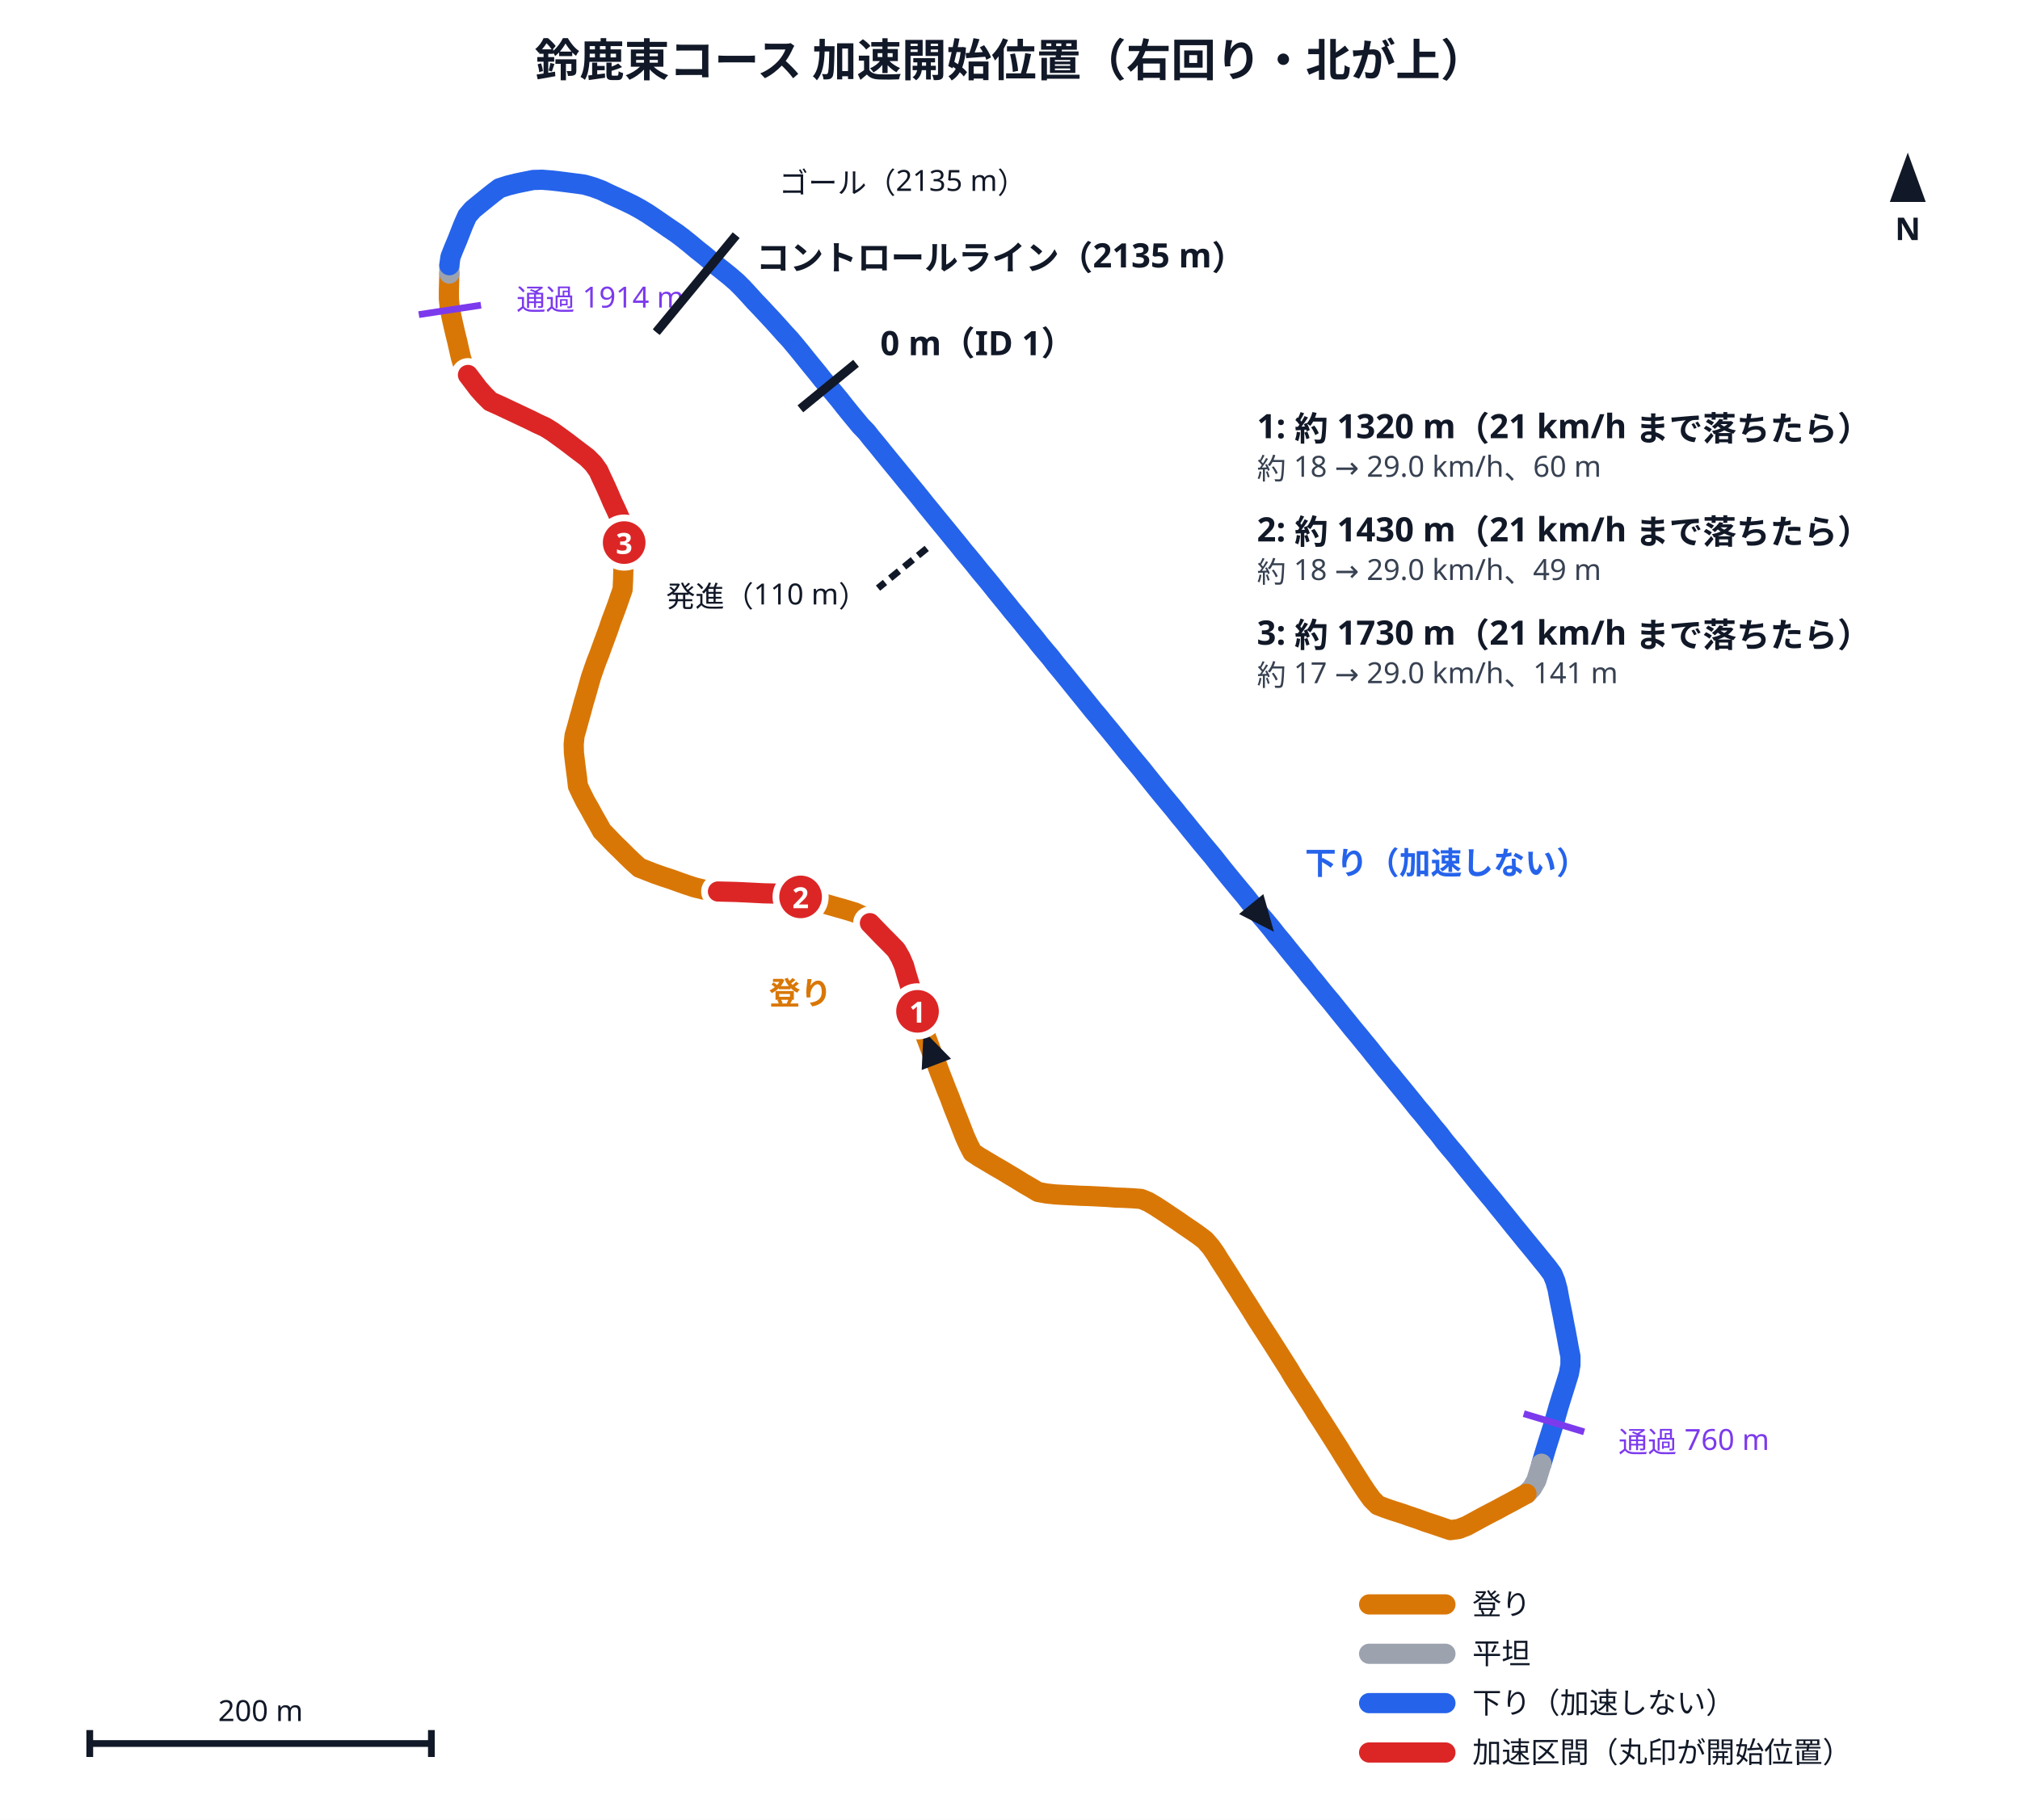
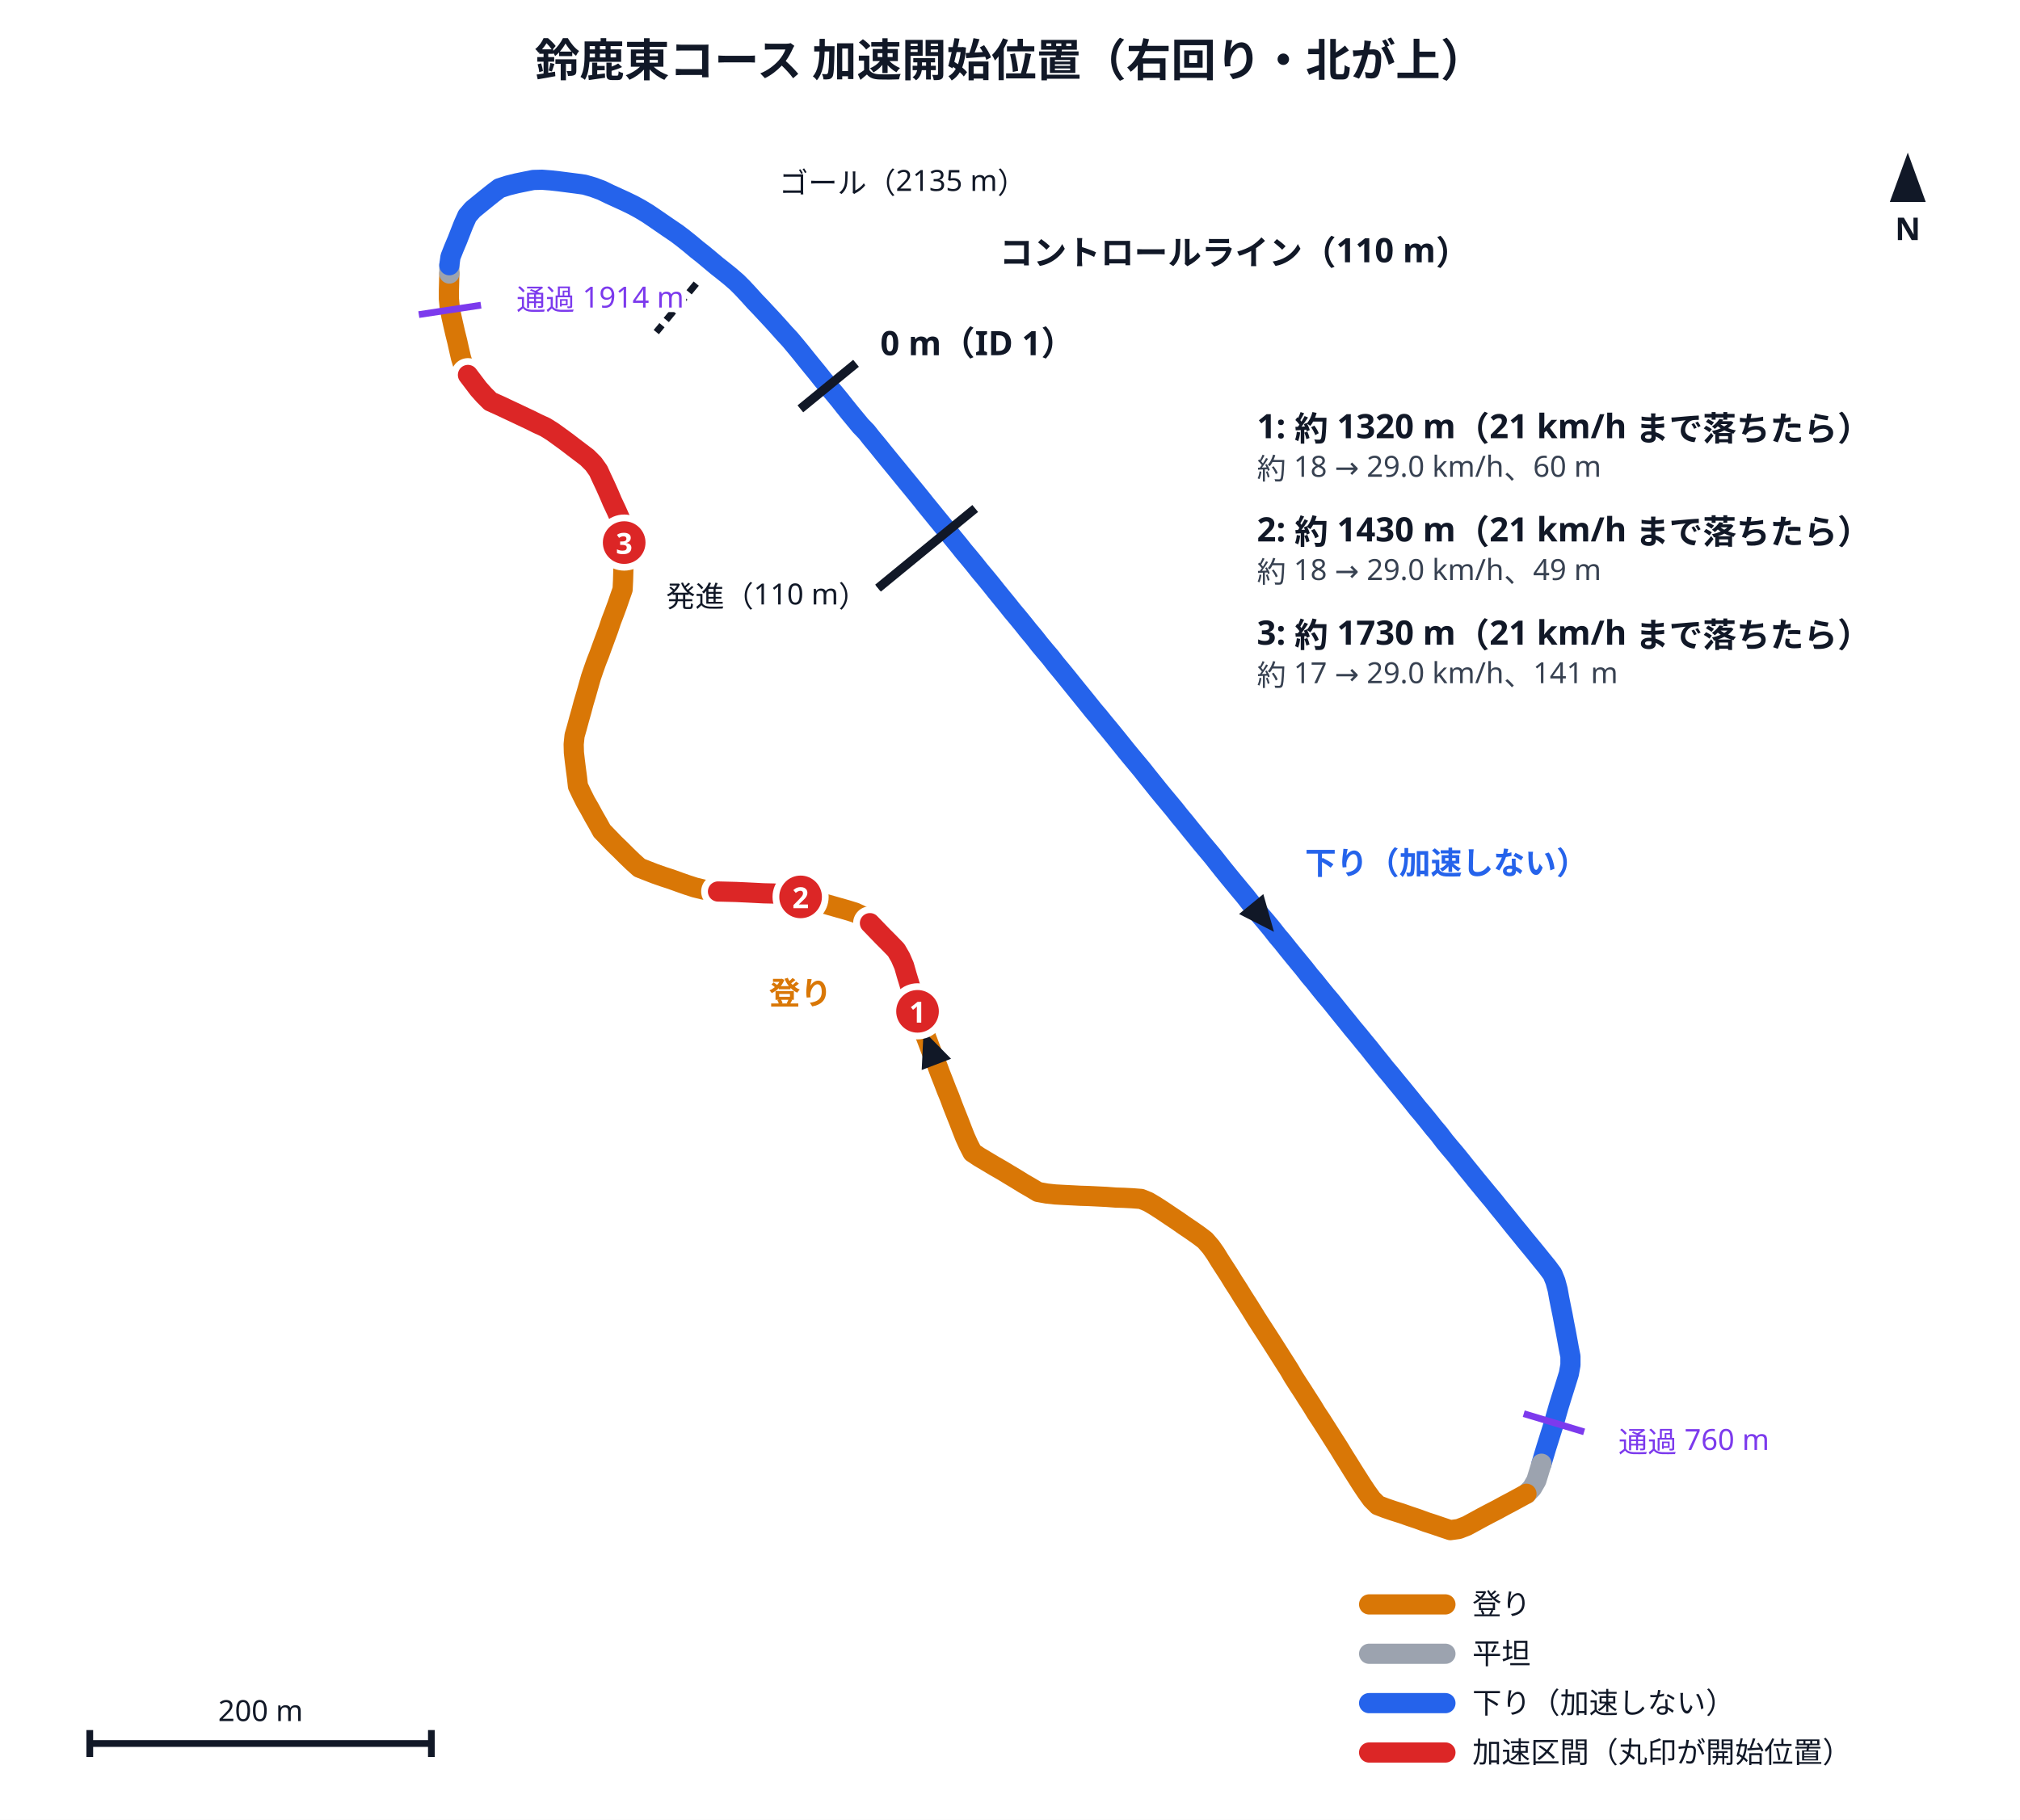
<svg xmlns="http://www.w3.org/2000/svg" viewBox="0 0 900 811" width="900" height="811" font-family="sans-serif">
  <rect width="100%" height="100%" fill="#ffffff" />
  <text x="450" y="34" text-anchor="middle" font-size="20" font-weight="bold" fill="#111827">鈴鹿東コース 加速開始位置（右回り・北が上）</text>
  <polyline points="369.0,172.1 371.6,175.2 374.0,178.1 376.2,180.9 378.7,184.0 381.1,186.9 383.4,189.7 386.1,192.5 388.3,195.3 390.8,198.3 393.3,201.4 395.9,204.6 398.2,207.4 400.5,210.2 403.1,213.4 405.4,216.2 407.7,219.0 410.3,222.2 412.6,225.1 414.9,227.9 417.5,231.1 419.8,233.9 422.1,236.7 424.7,239.9 427.0,242.7 429.3,245.6 431.9,248.7 434.2,251.5 436.5,254.4 439.1,257.5 441.4,260.3 443.7,263.2 446.3,266.4 448.6,269.2 450.9,272.1 453.5,275.2 455.8,278.0 458.1,280.9 460.7,284.0 463.2,287.2 465.7,290.2 468.0,292.9 470.4,296.0 472.9,299.0 475.1,301.7 477.6,304.8 480.1,307.9 482.3,310.6 484.8,313.7 487.2,316.7 489.5,319.4 492.0,322.5 494.5,325.5 496.7,328.2 499.2,331.3 501.6,334.3 503.9,337.1 506.4,340.1 508.9,343.1 511.1,345.9 513.6,349.0 516.0,352.0 518.3,354.8 520.8,357.8 523.3,360.8 525.5,363.6 528.0,366.6 530.4,369.6 532.7,372.4 535.2,375.5 537.8,378.6 540.4,381.7 542.6,384.5 544.9,387.4 547.5,390.6 549.8,393.4 552.2,396.3 554.8,399.4 557.0,402.2 559.3,405.1 561.9,408.3 564.2,411.0 566.6,413.9 569.1,417.1 571.4,419.8 573.7,422.7 576.3,425.9 578.6,428.7 581.0,431.6 583.5,434.8 585.8,437.5 588.1,440.4 590.7,443.6 593.0,446.3 595.4,449.3 597.9,452.4 600.1,455.1 602.5,458.1 605.1,461.2 607.7,464.4 610.1,467.3 612.3,470.1 614.9,473.3 617.2,476.2 619.5,478.9 622.1,482.1 624.5,485.0 626.7,487.7 629.3,490.9 631.6,493.8 633.9,496.5 636.5,499.7 638.8,502.6 641.1,505.3 643.6,508.6 646.0,511.5 648.3,514.2 650.9,517.4 653.2,520.3 655.5,523.1 658.0,526.2 660.4,529.1 662.7,531.9 665.3,535.0 667.6,537.9 669.9,540.7 672.4,543.8 674.8,546.8 677.1,549.6 679.6,552.7 682.0,555.6 684.3,558.4 686.8,561.5 689.4,564.7 691.7,567.8 693.0,571.0 694.0,574.7 694.7,578.6 695.4,582.1 696.2,586.0 696.9,589.8 697.6,593.3 698.3,597.1 699.0,601.0 699.7,604.5 699.7,608.3 699.0,612.2 697.8,616.1 696.7,619.6 695.6,623.1 694.4,627.0 693.4,630.5 692.4,634.1 691.2,637.9 690.1,641.4 689.0,644.9 687.8,648.9 686.8,652.3" fill="none" stroke="#2563eb" stroke-width="9" stroke-linecap="round" stroke-linejoin="round" />
  <polyline points="686.8,652.3 685.7,655.9 684.5,659.8 682.6,663.1 680.1,665.7" fill="none" stroke="#9ca3af" stroke-width="9" stroke-linecap="round" stroke-linejoin="round" />
  <polyline points="680.1,665.7 677.0,667.4 673.5,669.3 670.1,671.1 667.0,672.8 663.5,674.6 660.1,676.4 657.0,678.1 653.5,680.0 649.9,681.4 646.2,681.9 642.3,680.6 638.8,679.4 635.4,678.3 631.6,676.9 628.0,675.7 624.6,674.5 620.8,673.3 617.3,672.1 613.9,670.8 611.2,668.1 608.9,664.9 606.7,661.6 604.8,658.6 602.7,655.3 600.6,651.9 598.7,648.9 596.7,645.6 594.6,642.3 592.7,639.3 590.6,636.0 588.5,632.7 586.5,629.7 584.5,626.4 582.3,623.0 580.4,620.0 578.3,616.8 576.2,613.5 574.4,610.4 572.3,607.1 570.2,603.8 568.3,600.8 566.2,597.5 564.0,594.1 561.8,590.7 559.8,587.6 557.9,584.5 555.7,581.0 553.7,577.9 551.8,574.8 549.6,571.4 547.7,568.3 545.7,565.2 543.5,561.8 541.6,558.7 539.5,555.7 536.9,552.7 534.0,550.5 531.0,548.4 527.6,546.1 524.6,544.0 521.6,542.0 518.2,539.7 514.8,537.5 511.6,535.6 508.4,534.3 504.5,534.0 500.6,533.8 497.1,533.7 493.1,533.4 489.1,533.2 485.0,533.0 481.5,532.9 477.7,532.7 473.7,532.5 470.1,532.3 466.4,531.9 462.5,531.2 459.5,529.4 456.2,527.5 452.8,525.4 449.8,523.6 446.5,521.6 443.0,519.6 439.5,517.5 436.3,515.6 433.3,513.6 431.5,510.1 430.0,506.8 428.7,503.5 427.2,499.6 425.8,496.1 424.5,492.8 423.1,489.0 421.7,485.6 420.4,482.2 418.9,478.4 417.6,474.9 416.2,471.6 414.7,467.8 413.4,464.3 412.1,460.9 410.7,457.1 409.6,453.5 408.6,450.1 407.4,446.2 406.3,442.3 405.1,438.5 404.2,435.1 403.1,431.4 401.8,427.7 400.1,424.6 397.7,421.7 394.9,418.9 392.4,416.4 389.7,413.6 387.0,410.8 384.4,408.3 381.0,406.7 377.1,405.5 373.2,404.4 369.7,403.4 366.2,402.4 362.3,401.2 358.8,400.3 355.2,399.4 351.3,398.6 347.7,398.3 344.0,398.2 339.9,398.1 336.3,397.9 332.7,397.7 328.6,397.6 325.0,397.4 321.3,397.3 317.3,397.1 313.3,396.4 309.6,395.5 306.2,394.4 302.5,393.1 298.9,391.8 295.5,390.7 291.8,389.4 288.2,388.0 284.9,386.7 282.0,384.1 279.2,381.4 276.7,378.9 273.8,376.1 271.0,373.2 268.2,370.3 266.5,367.2 264.6,363.9 262.7,360.4 260.9,357.3 259.2,353.9 257.5,350.3 257.1,346.7 256.6,342.9 256.1,338.9 255.7,335.4 255.6,331.7 256.0,327.8 257.0,324.3 258.0,320.6 259.1,316.7 260.0,313.3 261.1,309.6 262.2,305.7 263.3,301.8 264.5,298.3 265.7,294.9 267.0,291.6 268.3,288.0 269.7,284.2 271.1,280.4 272.3,276.8 273.6,273.4 275.0,269.6 276.2,266.1 277.4,262.7 277.6,258.7 277.7,255.0 277.8,251.4 277.9,247.3 278.0,243.5 278.1,239.9 277.9,236.0 276.8,232.4 275.4,229.1 273.7,225.4 272.2,222.0 270.7,218.7 269.0,215.0 267.5,211.6 265.9,208.4 263.3,205.5 260.3,202.9 257.1,200.5 254.3,198.3 251.2,196.0 248.0,193.7 245.1,191.6 241.7,189.8 238.2,188.2 235.0,186.6 231.4,184.9 227.9,183.2 224.7,181.7 221.1,180.1 217.7,178.1 214.9,175.3 212.6,172.5 210.4,169.5 207.9,166.3 206.5,163.0 205.4,159.5 204.5,155.6 203.7,152.0 202.8,148.4 201.9,144.5 201.1,140.9 200.4,137.3 200.0,133.2 200.0,129.6 200.1,125.9 200.2,121.9" fill="none" stroke="#d97706" stroke-width="9" stroke-linecap="round" stroke-linejoin="round" />
  <polyline points="200.2,121.9 200.2,118.2" fill="none" stroke="#9ca3af" stroke-width="9" stroke-linecap="round" stroke-linejoin="round" />
  <polyline points="200.2,118.2 200.7,114.5 202.2,110.7 203.8,106.9 205.2,103.3 206.5,100.0 208.2,96.2 210.6,93.4 213.4,91.1 216.6,88.5 219.6,86.1 222.5,83.9 226.2,82.7 230.2,81.7 234.1,80.9 237.6,80.2 241.5,80.1 245.4,80.4 249.0,80.8 252.9,81.3 256.8,81.8 260.4,82.3 264.2,83.4 268.0,84.8 271.7,86.6 275.0,88.1 278.5,89.7 282.2,91.5 285.3,93.2 288.6,95.2 292.0,97.5 294.9,99.5 298.1,101.7 301.5,104.0 304.4,106.2 307.4,108.6 310.5,111.2 313.3,113.4 316.3,115.9 319.4,118.5 322.2,120.7 325.3,123.2 328.3,125.8 330.8,128.3 333.5,131.2 336.2,134.2 338.7,136.8 341.4,139.7 344.2,142.7 347.0,145.8 349.4,148.5 352.0,151.3 354.6,154.4 356.9,157.2 359.3,160.2 361.9,163.4 364.2,166.2 366.5,169.1 369.0,172.1" fill="none" stroke="#2563eb" stroke-width="9" stroke-linecap="round" stroke-linejoin="round" />
  <text x="370.6" y="442.7" text-anchor="end" dominant-baseline="middle" font-size="14" font-weight="bold" fill="#d97706" stroke="#ffffff" stroke-width="4" paint-order="stroke">登り</text>
  <text x="581.4" y="384.7" text-anchor="start" dominant-baseline="middle" font-size="14" font-weight="bold" fill="#2563eb" stroke="#ffffff" stroke-width="4" paint-order="stroke">下り（加速しない）</text>
  <polygon points="9,0 -7,-7 -7,7" fill="#111827" transform="translate(561.9,408.3) rotate(50.6)" />
  <polygon points="9,0 -7,-7 -7,7" fill="#111827" transform="translate(414.7,467.8) rotate(-110.9)" />
  <line x1="356.6" y1="182.2" x2="381.4" y2="161.9" stroke="#111827" stroke-width="4" />
  <text x="392.2" y="153.0" text-anchor="start" dominant-baseline="middle" font-size="15" font-weight="bold" fill="#111827" stroke="#ffffff" stroke-width="4" paint-order="stroke">0 m（ID 1）</text>
  <line x1="412.9" y1="244.4" x2="391.2" y2="262.1" stroke="#111827" stroke-width="3" stroke-dasharray="5 3" />
  <text x="386.6" y="265.9" text-anchor="end" dominant-baseline="middle" font-size="13" font-weight="normal" fill="#111827" stroke="#ffffff" stroke-width="4" paint-order="stroke">発進（110 m）</text>
  <line x1="310.2" y1="126.4" x2="292.4" y2="148.0" stroke="#111827" stroke-width="3" stroke-dasharray="5 3" />
  <text x="347.1" y="81.6" text-anchor="start" dominant-baseline="middle" font-size="13" font-weight="normal" fill="#111827" stroke="#ffffff" stroke-width="4" paint-order="stroke">ゴール（2135 m）</text>
  <line x1="678.9" y1="630.0" x2="705.8" y2="638.1" stroke="#7c3aed" stroke-width="3" />
  <text x="721.1" y="642.7" text-anchor="start" dominant-baseline="middle" font-size="13" font-weight="normal" fill="#7c3aed" stroke="#ffffff" stroke-width="4" paint-order="stroke">通過 760 m</text>
  <line x1="214.3" y1="136.0" x2="186.6" y2="140.2" stroke="#7c3aed" stroke-width="3" />
  <text x="230.1" y="133.6" text-anchor="start" dominant-baseline="middle" font-size="13" font-weight="normal" fill="#7c3aed" stroke="#ffffff" stroke-width="4" paint-order="stroke">通過 1914 m</text>
-   <line x1="292.4" y1="148.0" x2="328.0" y2="104.8" stroke="#111827" stroke-width="4" />
-   <text x="336.9" y="115.0" text-anchor="start" dominant-baseline="middle" font-size="15" font-weight="bold" fill="#111827" stroke="#ffffff" stroke-width="4" paint-order="stroke">コントロールライン（2135 m）</text>
+   <line x1="391.2" y1="262.1" x2="434.5" y2="226.6" stroke="#111827" stroke-width="4" />
+   <text x="445.3" y="112.7" text-anchor="start" dominant-baseline="middle" font-size="15" font-weight="bold" fill="#111827" stroke="#ffffff" stroke-width="4" paint-order="stroke">コントロールライン（110 m）</text>
  <polyline points="408.8,450.7 407.5,446.6 406.3,442.3 405.1,438.2 404.0,434.6 402.8,430.4 401.2,426.7 399.3,423.4 396.2,420.2 393.4,417.4 390.6,414.5 387.6,411.4" fill="none" stroke="#ffffff" stroke-width="15" stroke-linecap="round" stroke-linejoin="round" />
  <polyline points="408.8,450.7 407.5,446.6 406.3,442.3 405.1,438.2 404.0,434.6 402.8,430.4 401.2,426.7 399.3,423.4 396.2,420.2 393.4,417.4 390.6,414.5 387.6,411.4" fill="none" stroke="#dc2626" stroke-width="9" stroke-linecap="round" stroke-linejoin="round" />
  <polyline points="356.7,399.7 352.5,398.8 348.5,398.4 344.6,398.2 340.2,398.1 336.3,397.9 332.3,397.7 327.9,397.5 324.0,397.4 319.9,397.3" fill="none" stroke="#ffffff" stroke-width="15" stroke-linecap="round" stroke-linejoin="round" />
  <polyline points="356.7,399.7 352.5,398.8 348.5,398.4 344.6,398.2 340.2,398.1 336.3,397.9 332.3,397.7 327.9,397.5 324.0,397.4 319.9,397.3" fill="none" stroke="#dc2626" stroke-width="9" stroke-linecap="round" stroke-linejoin="round" />
  <polyline points="278.1,241.8 278.0,238.0 277.5,234.1 276.1,230.8 274.5,227.2 272.8,223.6 271.4,220.3 269.8,216.7 268.1,213.1 266.6,209.8 264.4,206.7 261.6,203.9 258.3,201.4 255.4,199.2 252.4,196.9 249.1,194.5 246.2,192.4 243.0,190.4 239.3,188.7 236.1,187.1 232.7,185.5 228.9,183.7 225.7,182.2 222.3,180.6 218.5,178.9 215.7,176.1 213.2,173.3 211.0,170.4 208.5,167.1" fill="none" stroke="#ffffff" stroke-width="15" stroke-linecap="round" stroke-linejoin="round" />
  <polyline points="278.1,241.8 278.0,238.0 277.5,234.1 276.1,230.8 274.5,227.2 272.8,223.6 271.4,220.3 269.8,216.7 268.1,213.1 266.6,209.8 264.4,206.7 261.6,203.9 258.3,201.4 255.4,199.2 252.4,196.9 249.1,194.5 246.2,192.4 243.0,190.4 239.3,188.7 236.1,187.1 232.7,185.5 228.9,183.7 225.7,182.2 222.3,180.6 218.5,178.9 215.7,176.1 213.2,173.3 211.0,170.4 208.5,167.1" fill="none" stroke="#dc2626" stroke-width="9" stroke-linecap="round" stroke-linejoin="round" />
  <circle cx="408.8" cy="450.7" r="11" fill="#dc2626" stroke="#ffffff" stroke-width="3" />
  <text x="408.8" y="450.7" text-anchor="middle" dominant-baseline="central" font-size="13" font-weight="bold" fill="#ffffff">1</text>
  <text x="560.0" y="190.0" text-anchor="start" dominant-baseline="middle" font-size="15" font-weight="bold" fill="#111827" stroke="#ffffff" stroke-width="4" paint-order="stroke">1: 約 1320 m（21 km/h まで落ちたら）</text>
  <text x="560.0" y="209.0" text-anchor="start" dominant-baseline="middle" font-size="13" fill="#374151" stroke="#ffffff" stroke-width="4" paint-order="stroke">約 18 → 29.0 km/h、60 m</text>
  <circle cx="356.7" cy="399.7" r="11" fill="#dc2626" stroke="#ffffff" stroke-width="3" />
  <text x="356.7" y="399.7" text-anchor="middle" dominant-baseline="central" font-size="13" font-weight="bold" fill="#ffffff">2</text>
  <text x="560.0" y="236.0" text-anchor="start" dominant-baseline="middle" font-size="15" font-weight="bold" fill="#111827" stroke="#ffffff" stroke-width="4" paint-order="stroke">2: 約 1430 m（21 km/h まで落ちたら）</text>
  <text x="560.0" y="255.0" text-anchor="start" dominant-baseline="middle" font-size="13" fill="#374151" stroke="#ffffff" stroke-width="4" paint-order="stroke">約 18 → 29.0 km/h、49 m</text>
  <circle cx="278.1" cy="241.8" r="11" fill="#dc2626" stroke="#ffffff" stroke-width="3" />
  <text x="278.1" y="241.8" text-anchor="middle" dominant-baseline="central" font-size="13" font-weight="bold" fill="#ffffff">3</text>
  <text x="560.0" y="282.0" text-anchor="start" dominant-baseline="middle" font-size="15" font-weight="bold" fill="#111827" stroke="#ffffff" stroke-width="4" paint-order="stroke">3: 約 1730 m（21 km/h まで落ちたら）</text>
  <text x="560.0" y="301.0" text-anchor="start" dominant-baseline="middle" font-size="13" fill="#374151" stroke="#ffffff" stroke-width="4" paint-order="stroke">約 17 → 29.0 km/h、141 m</text>
  <polygon points="850,68 842,90 858,90" fill="#111827" />
  <text x="850" y="107" text-anchor="middle" font-size="14" font-weight="bold" fill="#111827">N</text>
  <line x1="40" y1="777" x2="192.2" y2="777" stroke="#111827" stroke-width="3" />
  <line x1="40.0" y1="771" x2="40.0" y2="783" stroke="#111827" stroke-width="3" />
  <line x1="192.2" y1="771" x2="192.2" y2="783" stroke="#111827" stroke-width="3" />
  <text x="116.1" y="767" text-anchor="middle" font-size="13" fill="#111827">200 m</text>
  <line x1="610" y1="715" x2="644" y2="715" stroke="#d97706" stroke-width="9" stroke-linecap="round" />
  <text x="656" y="715" dominant-baseline="middle" font-size="13" fill="#111827">登り</text>
  <line x1="610" y1="737" x2="644" y2="737" stroke="#9ca3af" stroke-width="9" stroke-linecap="round" />
  <text x="656" y="737" dominant-baseline="middle" font-size="13" fill="#111827">平坦</text>
  <line x1="610" y1="759" x2="644" y2="759" stroke="#2563eb" stroke-width="9" stroke-linecap="round" />
  <text x="656" y="759" dominant-baseline="middle" font-size="13" fill="#111827">下り（加速しない）</text>
  <line x1="610" y1="781" x2="644" y2="781" stroke="#dc2626" stroke-width="9" stroke-linecap="round" />
  <text x="656" y="781" dominant-baseline="middle" font-size="13" fill="#111827">加速区間（丸印が開始位置）</text>
</svg>
